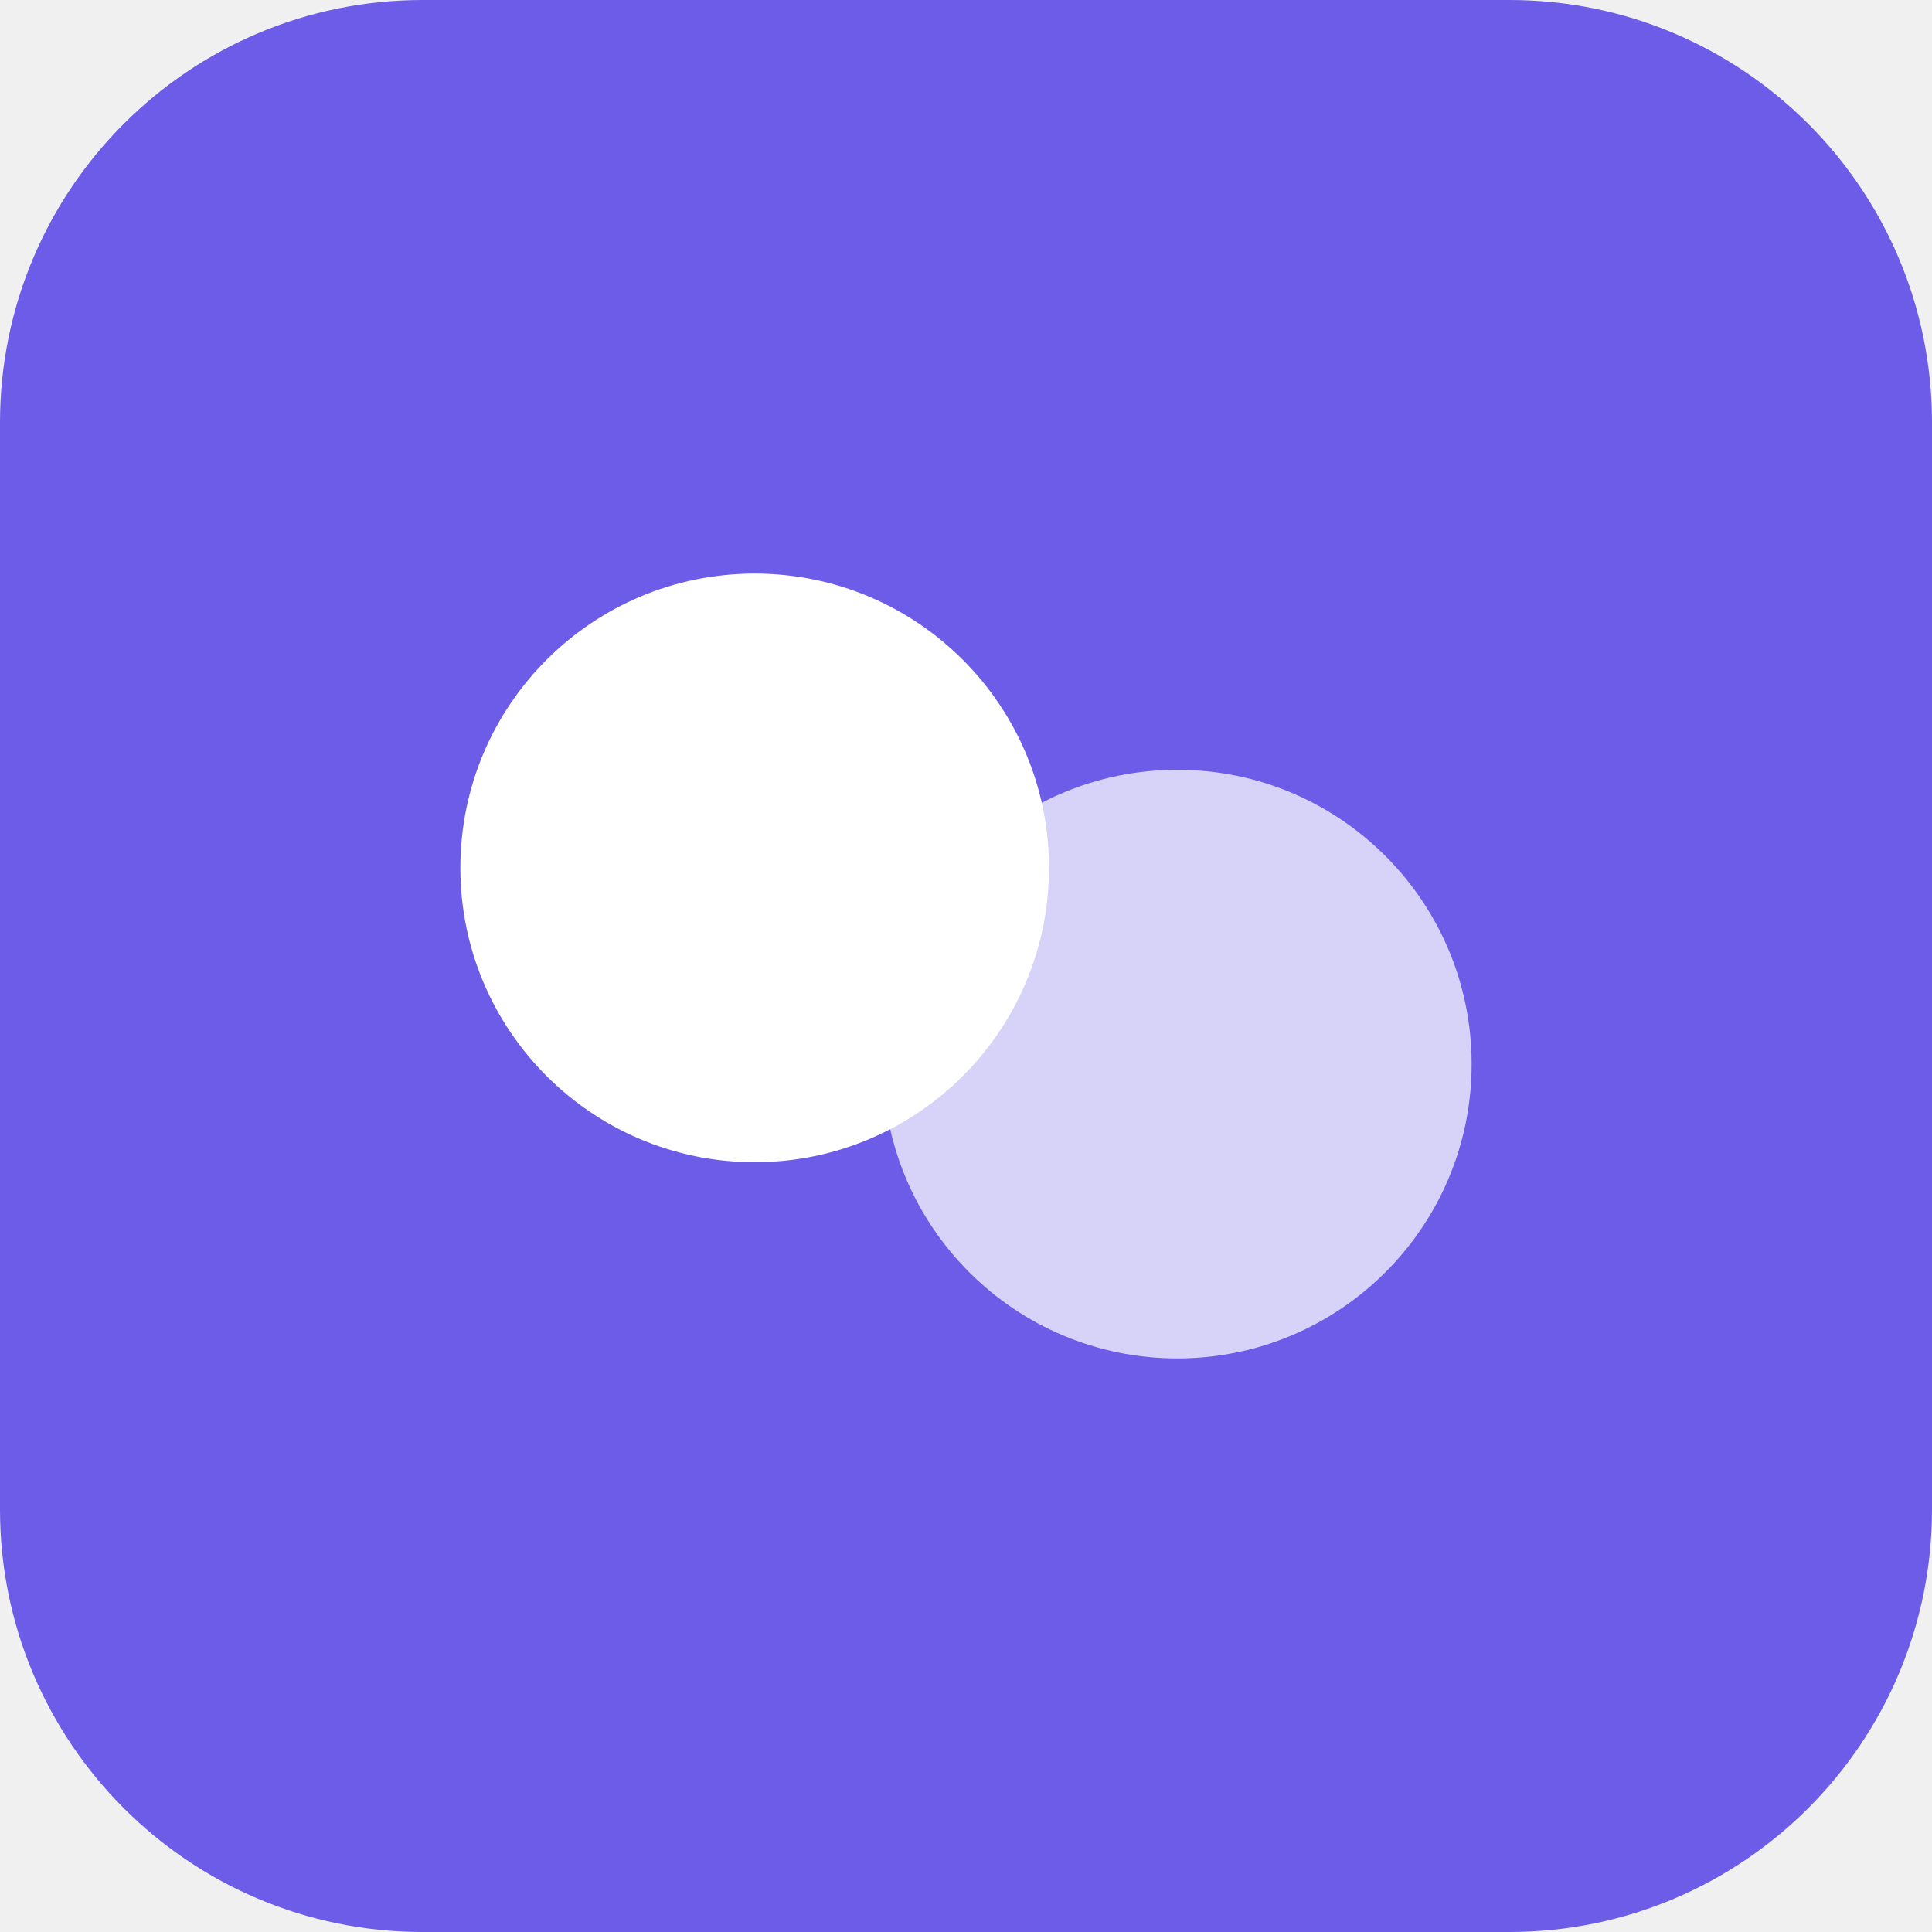
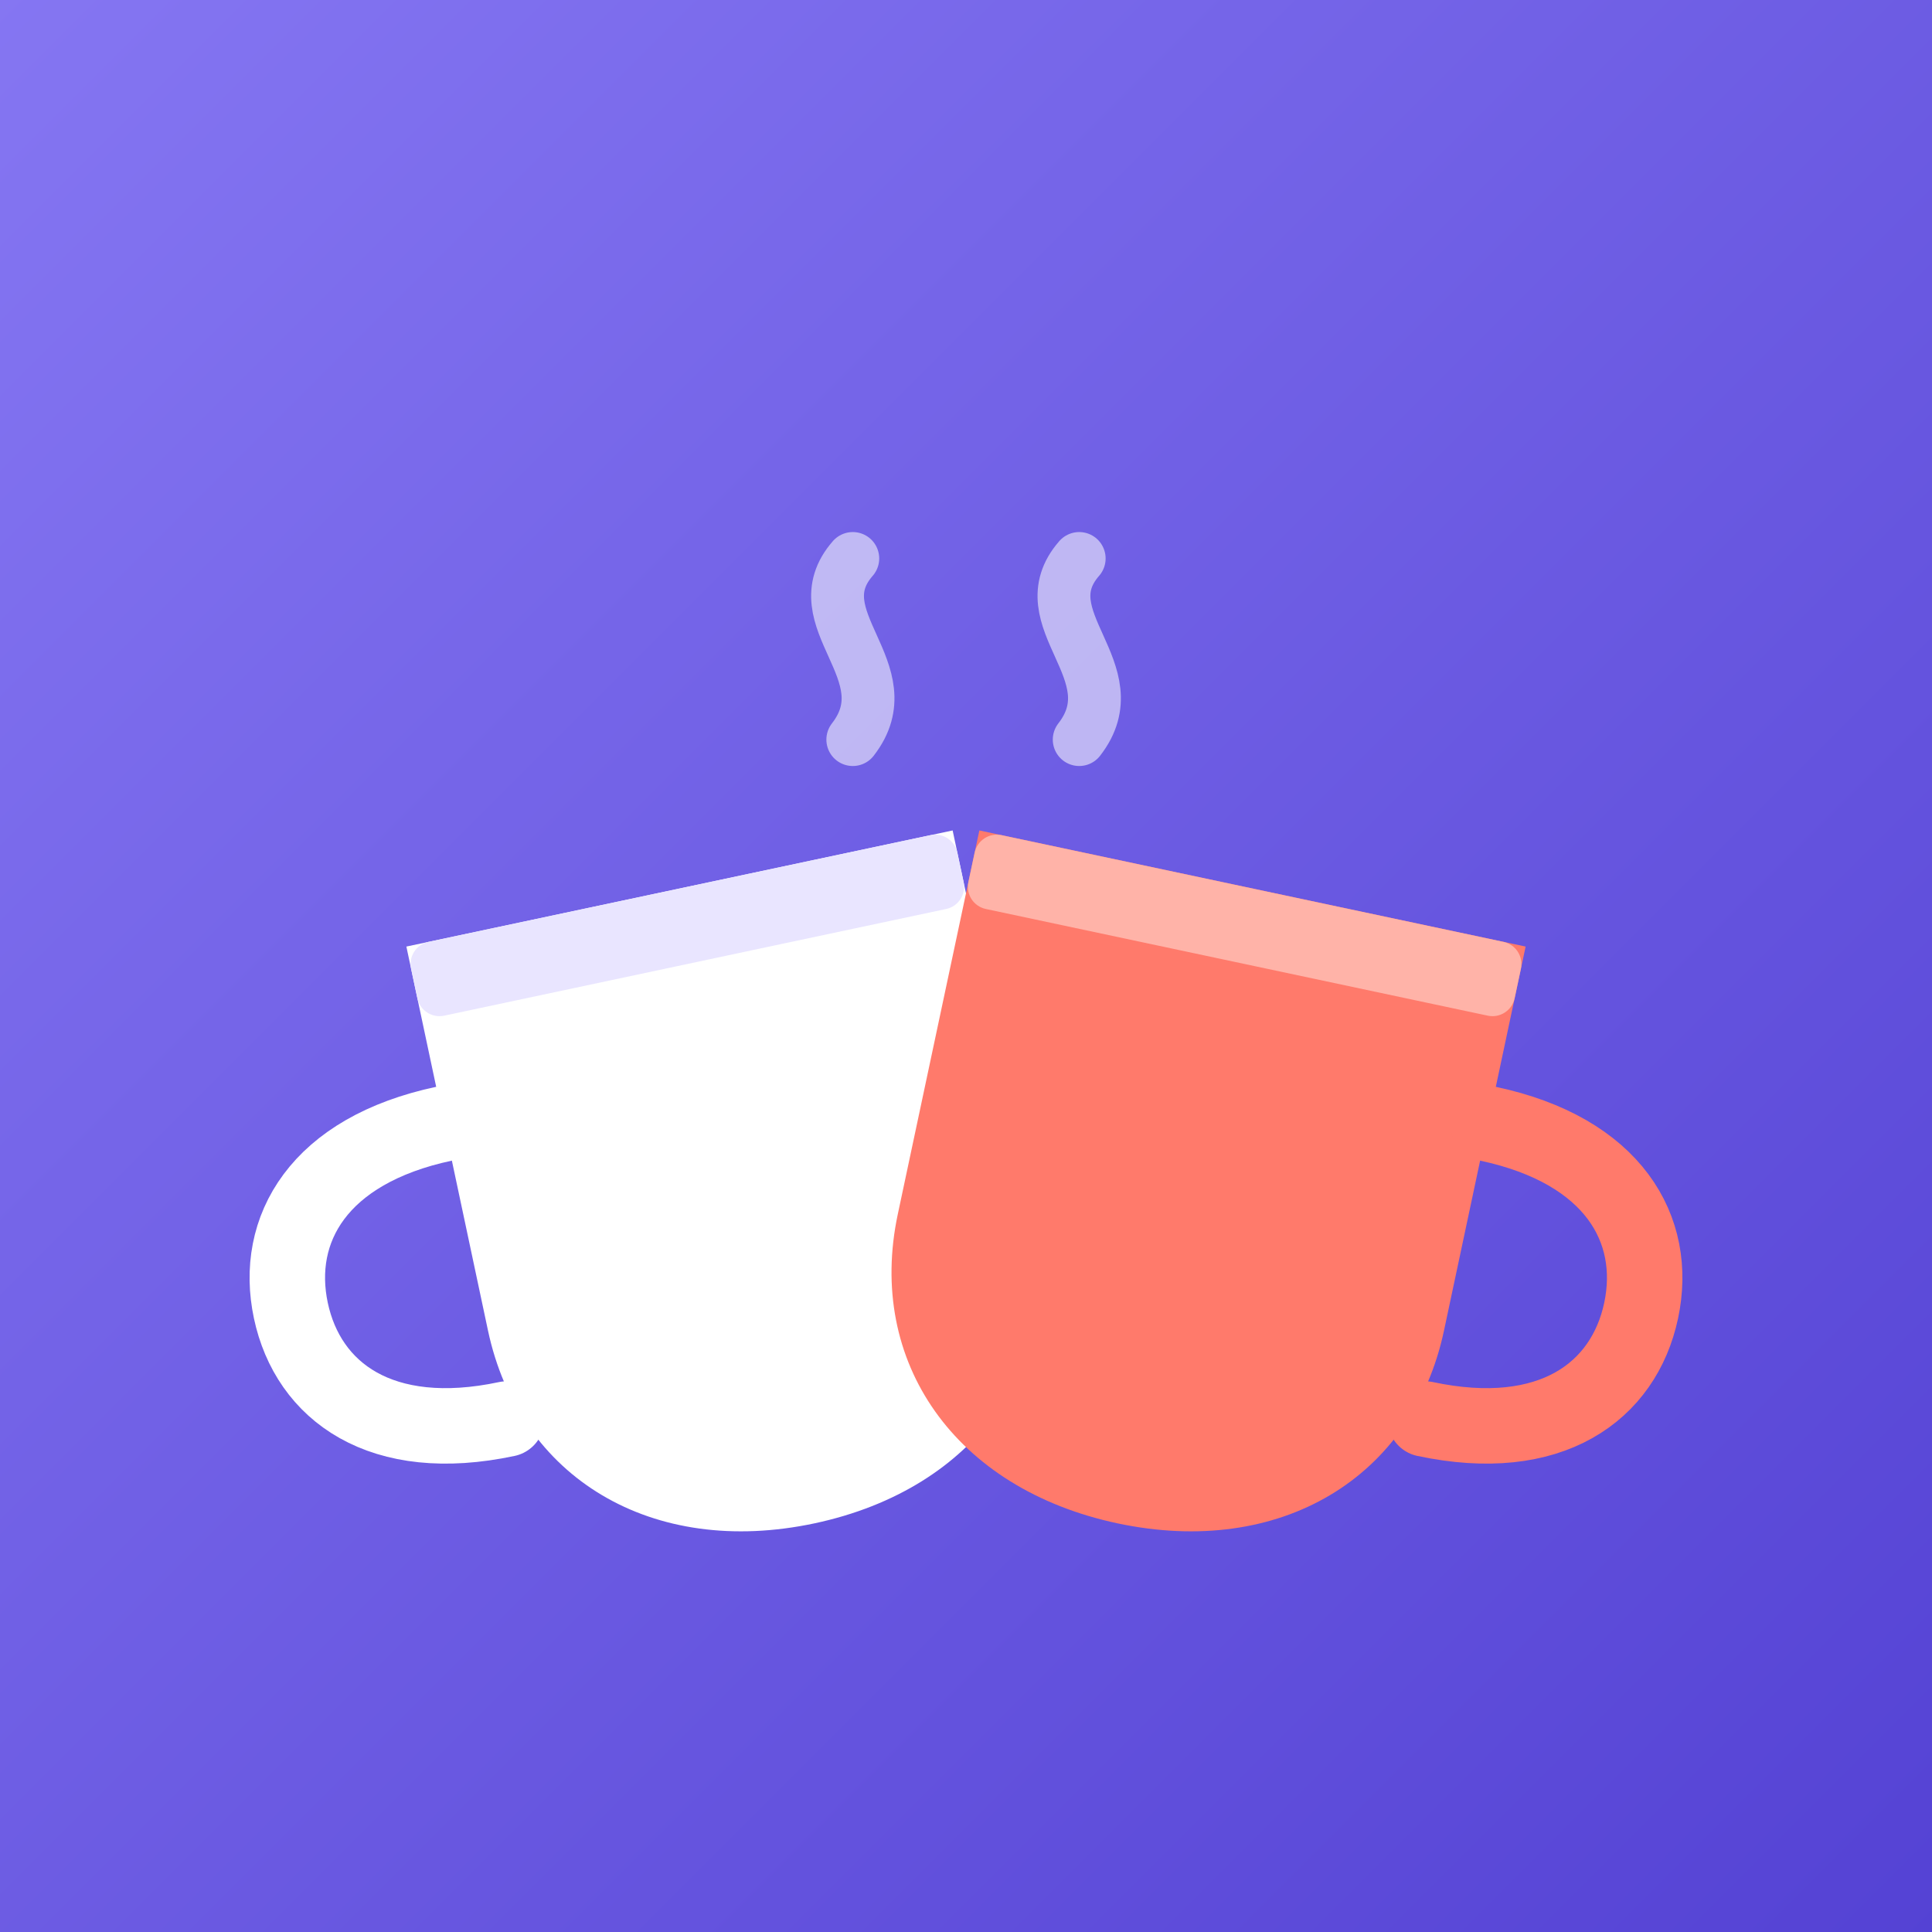
<svg xmlns="http://www.w3.org/2000/svg" viewBox="0 0 512 512">
-   <rect width="512" height="512" rx="112" fill="#6C5CE7" />
-   <circle cx="200" cy="230" r="78" fill="#ffffff" />
-   <circle cx="312" cy="282" r="78" fill="#ffffff" fill-opacity=".72" />
-   <path d="M256 350c40 0 72 16 72 16" stroke="#ffffff" stroke-width="0" fill="none" />
+   <defs>
+     <linearGradient id="bg" x1="0" y1="0" x2="1" y2="1">
+       <stop offset="0" stop-color="#8576F2" />
+       <stop offset="1" stop-color="#5442D4" />
+     </linearGradient>
+   </defs>
+   <rect width="512" height="512" fill="url(#bg)" />
+   <g transform="translate(0 20)">
+     <g fill="none" stroke="#ffffff" stroke-opacity=".55" stroke-width="14" stroke-linecap="round">
+       <path d="M226 128c-14 16 14 30 0 48" />
+       <path d="M286 128c-14 16 14 30 0 48" />
+     </g>
+     <g transform="rotate(-12 196 300)">
+       <path d="M124 214h148v104c0 40-30 68-74 68s-74-28-74-68z" fill="#ffffff" />
+       <path d="M124 262c-34 0-50 18-50 40s16 40 50 40" fill="none" stroke="#ffffff" stroke-width="20" stroke-linecap="round" />
+       <rect x="124" y="214" width="148" height="20" rx="6" fill="#E9E5FF" />
+     </g>
+     <g transform="rotate(12 316 300)">
+       <path d="M240 214h148v104c0 40-30 68-74 68s-74-28-74-68z" fill="#FF7A6B" />
+       <path d="M388 262c34 0 50 18 50 40s-16 40-50 40" fill="none" stroke="#FF7A6B" stroke-width="20" stroke-linecap="round" />
+       <rect x="240" y="214" width="148" height="20" rx="6" fill="#FFB3A8" />
+     </g>
+   </g>
</svg>
